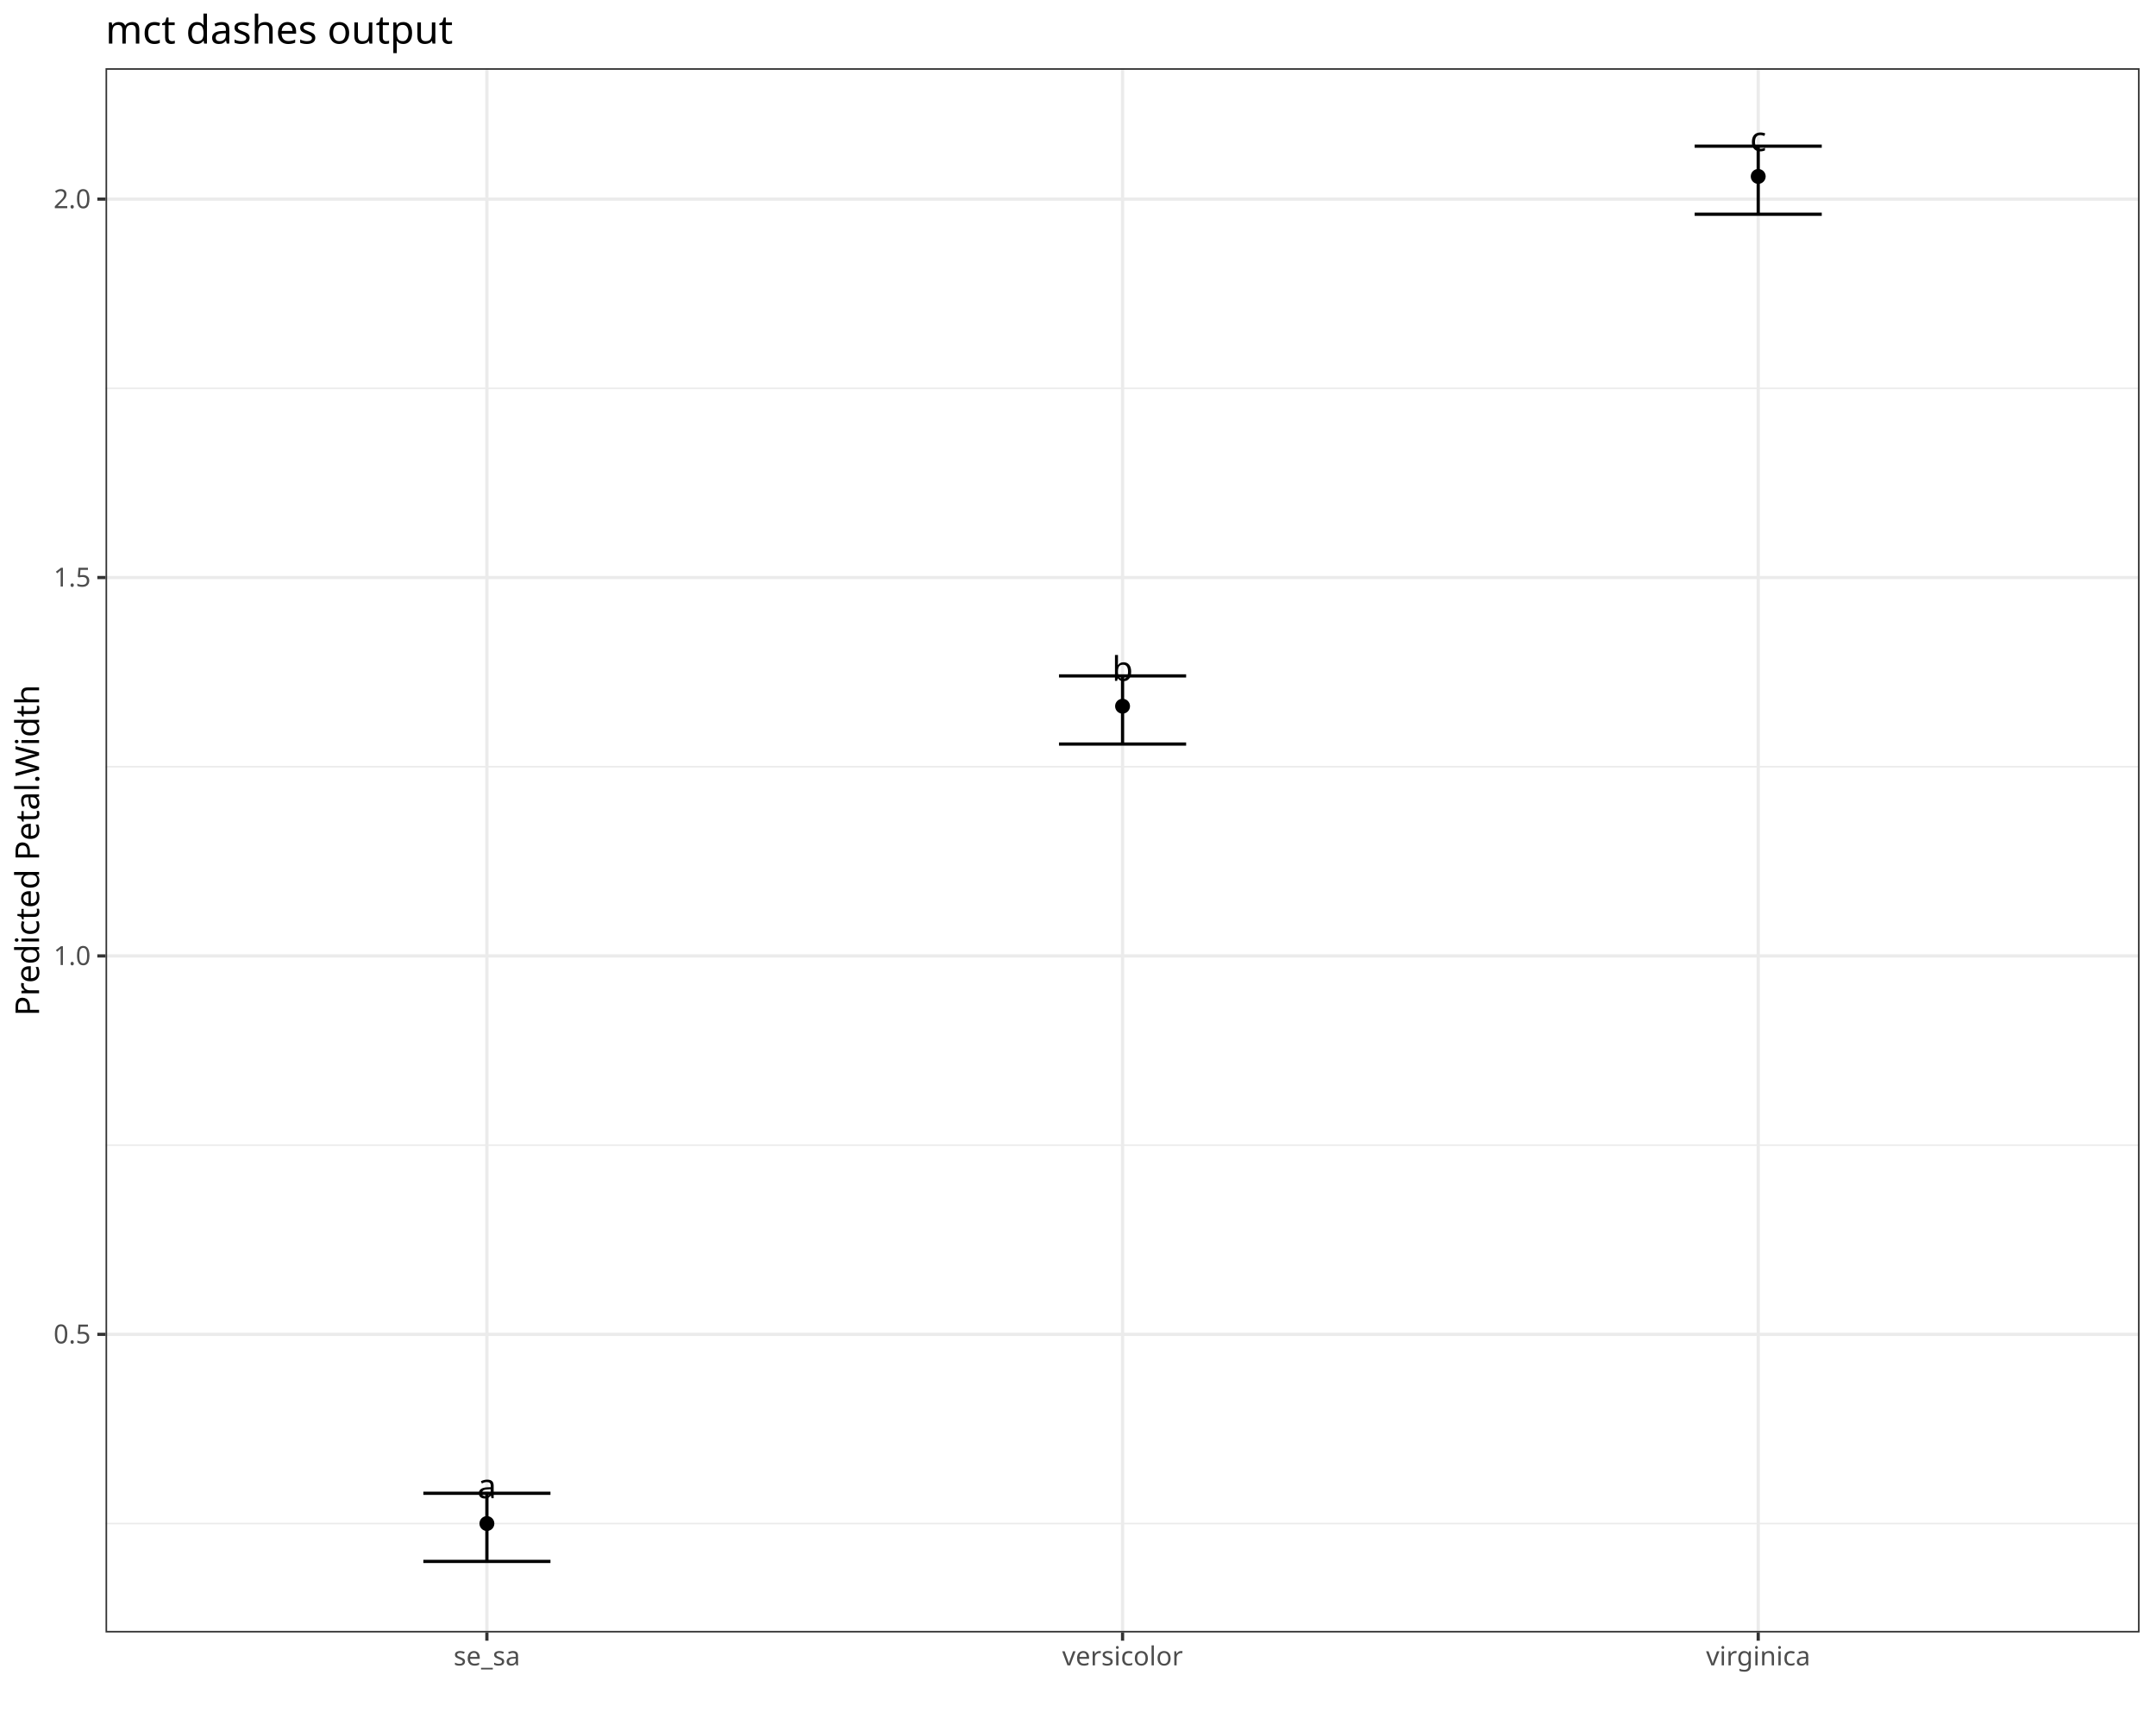
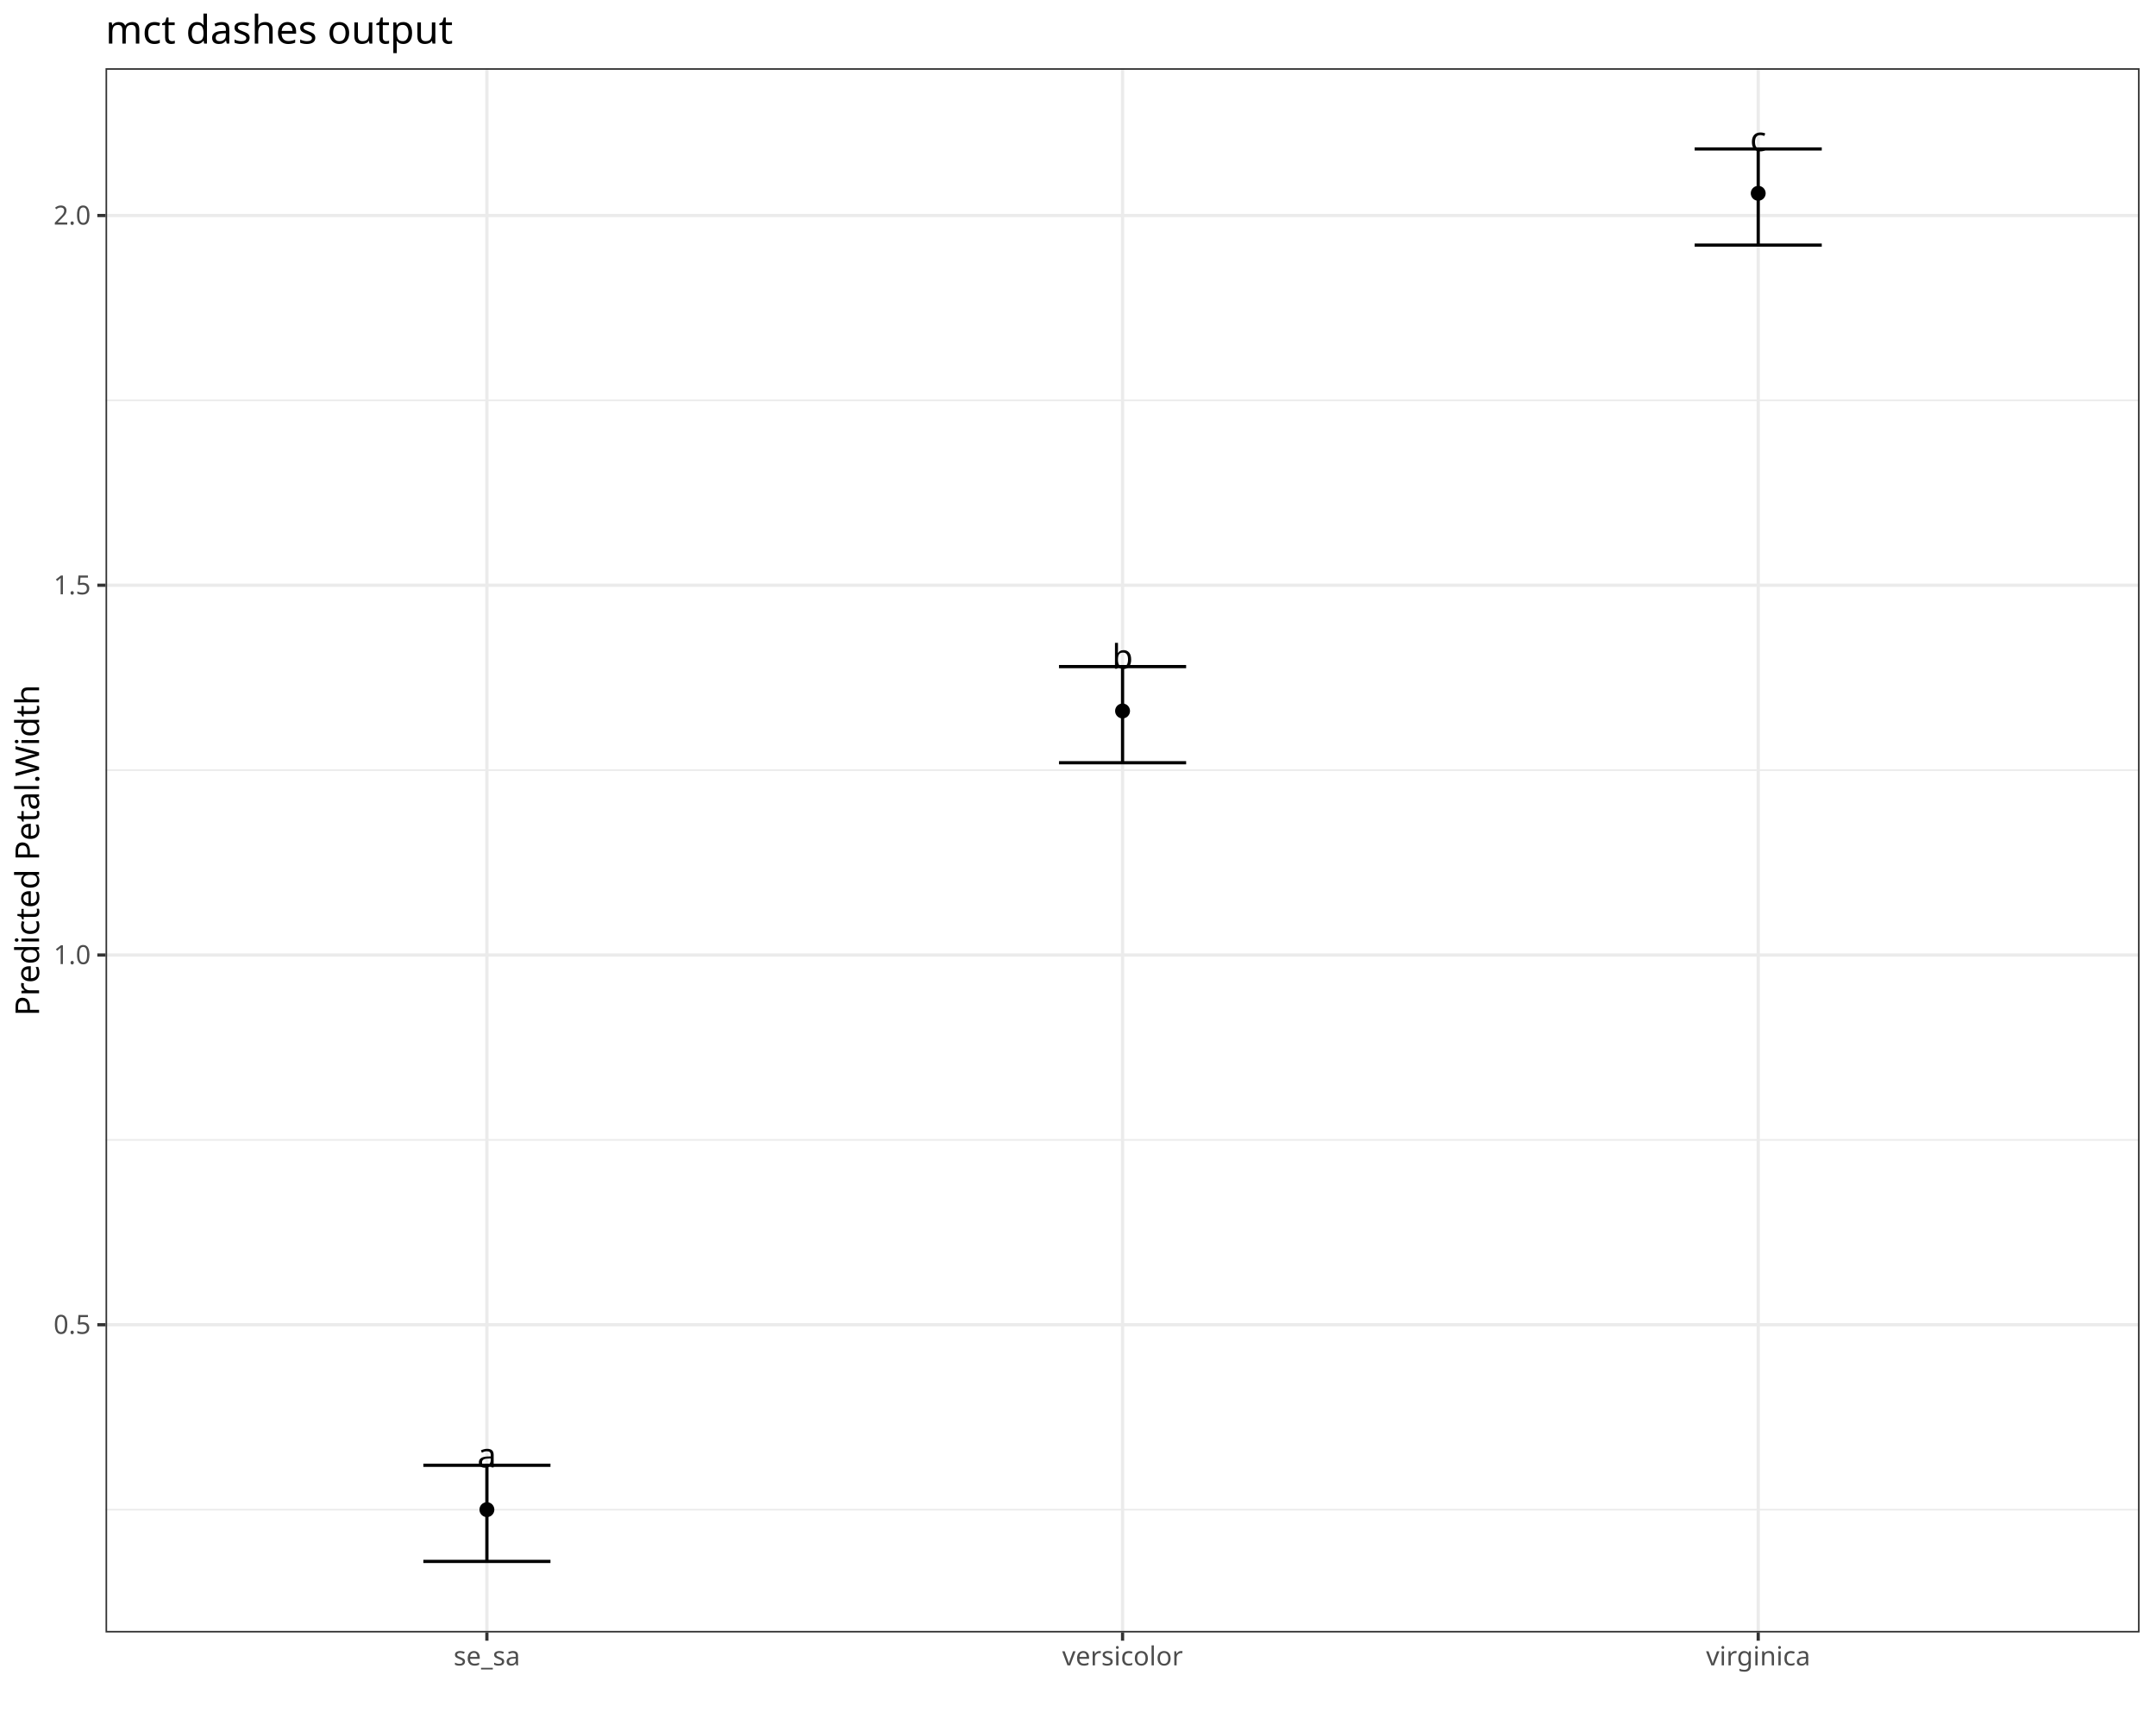
<svg xmlns="http://www.w3.org/2000/svg" class="svglite" data-engine-version="2.0" width="720.00pt" height="576.00pt" viewBox="0 0 720.00 576.00">
  <defs>
    <style type="text/css">
    .svglite line, .svglite polyline, .svglite polygon, .svglite path, .svglite rect, .svglite circle {
      fill: none;
      stroke: #000000;
      stroke-linecap: round;
      stroke-linejoin: round;
      stroke-miterlimit: 10.00;
    }
  </style>
  </defs>
  <rect width="100%" height="100%" style="stroke: none; fill: #FFFFFF;" />
  <defs>
    <clipPath id="cpMC4wMHw3MjAuMDB8MC4wMHw1NzYuMDA=">
      <rect x="0.00" y="0.00" width="720.00" height="576.00" />
    </clipPath>
  </defs>
  <g clip-path="url(#cpMC4wMHw3MjAuMDB8MC4wMHw1NzYuMDA=)">
    <rect x="0.00" y="0.00" width="720.00" height="576.00" style="stroke-width: 1.07; stroke: #FFFFFF; fill: #FFFFFF;" />
  </g>
  <defs>
    <clipPath id="cpMzUuMjR8NzE0LjUyfDIyLjc4fDU0NS4xMQ==">
      <rect x="35.24" y="22.78" width="679.28" height="522.33" />
    </clipPath>
  </defs>
  <g clip-path="url(#cpMzUuMjR8NzE0LjUyfDIyLjc4fDU0NS4xMQ==)">
    <rect x="35.24" y="22.78" width="679.28" height="522.33" style="stroke-width: 1.07; stroke: none; fill: #FFFFFF;" />
-     <polyline points="35.24,508.73 714.52,508.73 " style="stroke-width: 0.53; stroke: #EBEBEB; stroke-linecap: butt;" />
-     <polyline points="35.24,382.38 714.52,382.38 " style="stroke-width: 0.53; stroke: #EBEBEB; stroke-linecap: butt;" />
-     <polyline points="35.24,256.02 714.52,256.02 " style="stroke-width: 0.53; stroke: #EBEBEB; stroke-linecap: butt;" />
-     <polyline points="35.24,129.67 714.52,129.67 " style="stroke-width: 0.53; stroke: #EBEBEB; stroke-linecap: butt;" />
-     <polyline points="35.24,445.56 714.52,445.56 " style="stroke-width: 1.07; stroke: #EBEBEB; stroke-linecap: butt;" />
-     <polyline points="35.24,319.20 714.52,319.20 " style="stroke-width: 1.07; stroke: #EBEBEB; stroke-linecap: butt;" />
-     <polyline points="35.24,192.85 714.52,192.85 " style="stroke-width: 1.07; stroke: #EBEBEB; stroke-linecap: butt;" />
-     <polyline points="35.24,66.49 714.52,66.49 " style="stroke-width: 1.07; stroke: #EBEBEB; stroke-linecap: butt;" />
+     <polyline points="35.24,504.09 714.52,504.09 " style="stroke-width: 0.53; stroke: #EBEBEB; stroke-linecap: butt;" />
+     <polyline points="35.24,380.62 714.52,380.62 " style="stroke-width: 0.53; stroke: #EBEBEB; stroke-linecap: butt;" />
+     <polyline points="35.24,257.16 714.52,257.16 " style="stroke-width: 0.53; stroke: #EBEBEB; stroke-linecap: butt;" />
+     <polyline points="35.24,133.69 714.52,133.69 " style="stroke-width: 0.53; stroke: #EBEBEB; stroke-linecap: butt;" />
+     <polyline points="35.24,442.35 714.52,442.35 " style="stroke-width: 1.07; stroke: #EBEBEB; stroke-linecap: butt;" />
+     <polyline points="35.24,318.89 714.52,318.89 " style="stroke-width: 1.07; stroke: #EBEBEB; stroke-linecap: butt;" />
+     <polyline points="35.24,195.42 714.52,195.42 " style="stroke-width: 1.07; stroke: #EBEBEB; stroke-linecap: butt;" />
+     <polyline points="35.24,71.96 714.52,71.96 " style="stroke-width: 1.07; stroke: #EBEBEB; stroke-linecap: butt;" />
    <polyline points="162.60,545.11 162.60,22.78 " style="stroke-width: 1.07; stroke: #EBEBEB; stroke-linecap: butt;" />
    <polyline points="374.88,545.11 374.88,22.78 " style="stroke-width: 1.07; stroke: #EBEBEB; stroke-linecap: butt;" />
    <polyline points="587.16,545.11 587.16,22.78 " style="stroke-width: 1.07; stroke: #EBEBEB; stroke-linecap: butt;" />
-     <circle cx="162.60" cy="508.73" r="2.49" style="stroke-width: 0.71; stroke: none; fill: #000000;" />
-     <circle cx="374.88" cy="235.81" r="2.49" style="stroke-width: 0.71; stroke: none; fill: #000000;" />
-     <circle cx="587.16" cy="58.91" r="2.49" style="stroke-width: 0.71; stroke: none; fill: #000000;" />
-     <polyline points="141.38,498.63 183.83,498.63 " style="stroke-width: 1.07; stroke-linecap: butt;" />
-     <polyline points="162.60,498.63 162.60,521.37 " style="stroke-width: 1.07; stroke-linecap: butt;" />
+     <circle cx="162.60" cy="504.09" r="2.49" style="stroke-width: 0.71; stroke: none; fill: #000000;" />
+     <circle cx="374.88" cy="237.40" r="2.49" style="stroke-width: 0.71; stroke: none; fill: #000000;" />
+     <circle cx="587.16" cy="64.55" r="2.49" style="stroke-width: 0.71; stroke: none; fill: #000000;" />
+     <polyline points="141.38,489.27 183.83,489.27 " style="stroke-width: 1.07; stroke-linecap: butt;" />
+     <polyline points="162.60,489.27 162.60,521.37 " style="stroke-width: 1.07; stroke-linecap: butt;" />
    <polyline points="141.38,521.37 183.83,521.37 " style="stroke-width: 1.07; stroke-linecap: butt;" />
-     <polyline points="353.65,225.70 396.11,225.70 " style="stroke-width: 1.07; stroke-linecap: butt;" />
-     <polyline points="374.88,225.70 374.88,248.44 " style="stroke-width: 1.07; stroke-linecap: butt;" />
-     <polyline points="353.65,248.44 396.11,248.44 " style="stroke-width: 1.07; stroke-linecap: butt;" />
-     <polyline points="565.93,48.80 608.38,48.80 " style="stroke-width: 1.07; stroke-linecap: butt;" />
-     <polyline points="587.16,48.80 587.16,71.54 " style="stroke-width: 1.07; stroke-linecap: butt;" />
-     <polyline points="565.93,71.54 608.38,71.54 " style="stroke-width: 1.07; stroke-linecap: butt;" />
-     <text x="162.60" y="500.27" text-anchor="middle" style="font-size: 11.38px; font-family: sans;" textLength="6.33px" lengthAdjust="spacingAndGlyphs">a</text>
-     <text x="374.88" y="227.34" text-anchor="middle" style="font-size: 11.38px; font-family: sans;" textLength="6.33px" lengthAdjust="spacingAndGlyphs">b</text>
+     <polyline points="353.65,222.59 396.11,222.59 " style="stroke-width: 1.07; stroke-linecap: butt;" />
+     <polyline points="374.88,222.59 374.88,254.69 " style="stroke-width: 1.07; stroke-linecap: butt;" />
+     <polyline points="353.65,254.69 396.11,254.69 " style="stroke-width: 1.07; stroke-linecap: butt;" />
+     <polyline points="565.93,49.74 608.38,49.74 " style="stroke-width: 1.07; stroke-linecap: butt;" />
+     <polyline points="587.16,49.74 587.16,81.84 " style="stroke-width: 1.07; stroke-linecap: butt;" />
+     <polyline points="565.93,81.84 608.38,81.84 " style="stroke-width: 1.07; stroke-linecap: butt;" />
+     <text x="162.60" y="489.98" text-anchor="middle" style="font-size: 11.38px; font-family: sans;" textLength="6.33px" lengthAdjust="spacingAndGlyphs">a</text>
+     <text x="374.88" y="223.29" text-anchor="middle" style="font-size: 11.38px; font-family: sans;" textLength="6.33px" lengthAdjust="spacingAndGlyphs">b</text>
    <text x="587.16" y="50.44" text-anchor="middle" style="font-size: 11.38px; font-family: sans;" textLength="5.70px" lengthAdjust="spacingAndGlyphs">c</text>
    <rect x="35.24" y="22.78" width="679.28" height="522.33" style="stroke-width: 1.07; stroke: #333333;" />
  </g>
  <g clip-path="url(#cpMC4wMHw3MjAuMDB8MC4wMHw1NzYuMDA=)">
-     <text x="30.31" y="448.58" text-anchor="end" style="font-size: 8.80px; fill: #4D4D4D; font-family: sans;" textLength="12.23px" lengthAdjust="spacingAndGlyphs">0.5</text>
-     <text x="30.31" y="322.23" text-anchor="end" style="font-size: 8.80px; fill: #4D4D4D; font-family: sans;" textLength="12.23px" lengthAdjust="spacingAndGlyphs">1.0</text>
-     <text x="30.31" y="195.87" text-anchor="end" style="font-size: 8.80px; fill: #4D4D4D; font-family: sans;" textLength="12.23px" lengthAdjust="spacingAndGlyphs">1.5</text>
-     <text x="30.31" y="69.52" text-anchor="end" style="font-size: 8.80px; fill: #4D4D4D; font-family: sans;" textLength="12.23px" lengthAdjust="spacingAndGlyphs">2.0</text>
-     <polyline points="32.50,445.56 35.24,445.56 " style="stroke-width: 1.07; stroke: #333333; stroke-linecap: butt;" />
-     <polyline points="32.50,319.20 35.24,319.20 " style="stroke-width: 1.07; stroke: #333333; stroke-linecap: butt;" />
-     <polyline points="32.50,192.85 35.24,192.85 " style="stroke-width: 1.07; stroke: #333333; stroke-linecap: butt;" />
-     <polyline points="32.50,66.49 35.24,66.49 " style="stroke-width: 1.07; stroke: #333333; stroke-linecap: butt;" />
+     <text x="30.31" y="445.38" text-anchor="end" style="font-size: 8.80px; fill: #4D4D4D; font-family: sans;" textLength="12.23px" lengthAdjust="spacingAndGlyphs">0.5</text>
+     <text x="30.31" y="321.92" text-anchor="end" style="font-size: 8.80px; fill: #4D4D4D; font-family: sans;" textLength="12.23px" lengthAdjust="spacingAndGlyphs">1.0</text>
+     <text x="30.31" y="198.45" text-anchor="end" style="font-size: 8.80px; fill: #4D4D4D; font-family: sans;" textLength="12.23px" lengthAdjust="spacingAndGlyphs">1.5</text>
+     <text x="30.31" y="74.99" text-anchor="end" style="font-size: 8.80px; fill: #4D4D4D; font-family: sans;" textLength="12.23px" lengthAdjust="spacingAndGlyphs">2.0</text>
+     <polyline points="32.50,442.35 35.24,442.35 " style="stroke-width: 1.07; stroke: #333333; stroke-linecap: butt;" />
+     <polyline points="32.50,318.89 35.24,318.89 " style="stroke-width: 1.07; stroke: #333333; stroke-linecap: butt;" />
+     <polyline points="32.50,195.42 35.24,195.42 " style="stroke-width: 1.07; stroke: #333333; stroke-linecap: butt;" />
+     <polyline points="32.50,71.96 35.24,71.96 " style="stroke-width: 1.07; stroke: #333333; stroke-linecap: butt;" />
    <polyline points="162.60,547.85 162.60,545.11 " style="stroke-width: 1.07; stroke: #333333; stroke-linecap: butt;" />
    <polyline points="374.88,547.85 374.88,545.11 " style="stroke-width: 1.07; stroke: #333333; stroke-linecap: butt;" />
    <polyline points="587.16,547.85 587.16,545.11 " style="stroke-width: 1.07; stroke: #333333; stroke-linecap: butt;" />
    <text x="162.60" y="556.10" text-anchor="middle" style="font-size: 8.80px; fill: #4D4D4D; font-family: sans;" textLength="23.49px" lengthAdjust="spacingAndGlyphs">se_sa</text>
    <text x="374.88" y="556.10" text-anchor="middle" style="font-size: 8.80px; fill: #4D4D4D; font-family: sans;" textLength="37.66px" lengthAdjust="spacingAndGlyphs">versicolor</text>
    <text x="587.16" y="556.10" text-anchor="middle" style="font-size: 8.80px; fill: #4D4D4D; font-family: sans;" textLength="32.28px" lengthAdjust="spacingAndGlyphs">virginica</text>
    <text transform="translate(13.05,283.95) rotate(-90)" text-anchor="middle" style="font-size: 11.00px; font-family: sans;" textLength="105.78px" lengthAdjust="spacingAndGlyphs">Predicted Petal.Width</text>
    <text x="35.24" y="14.56" style="font-size: 13.20px; font-family: sans;" textLength="107.89px" lengthAdjust="spacingAndGlyphs">mct dashes output</text>
  </g>
</svg>
